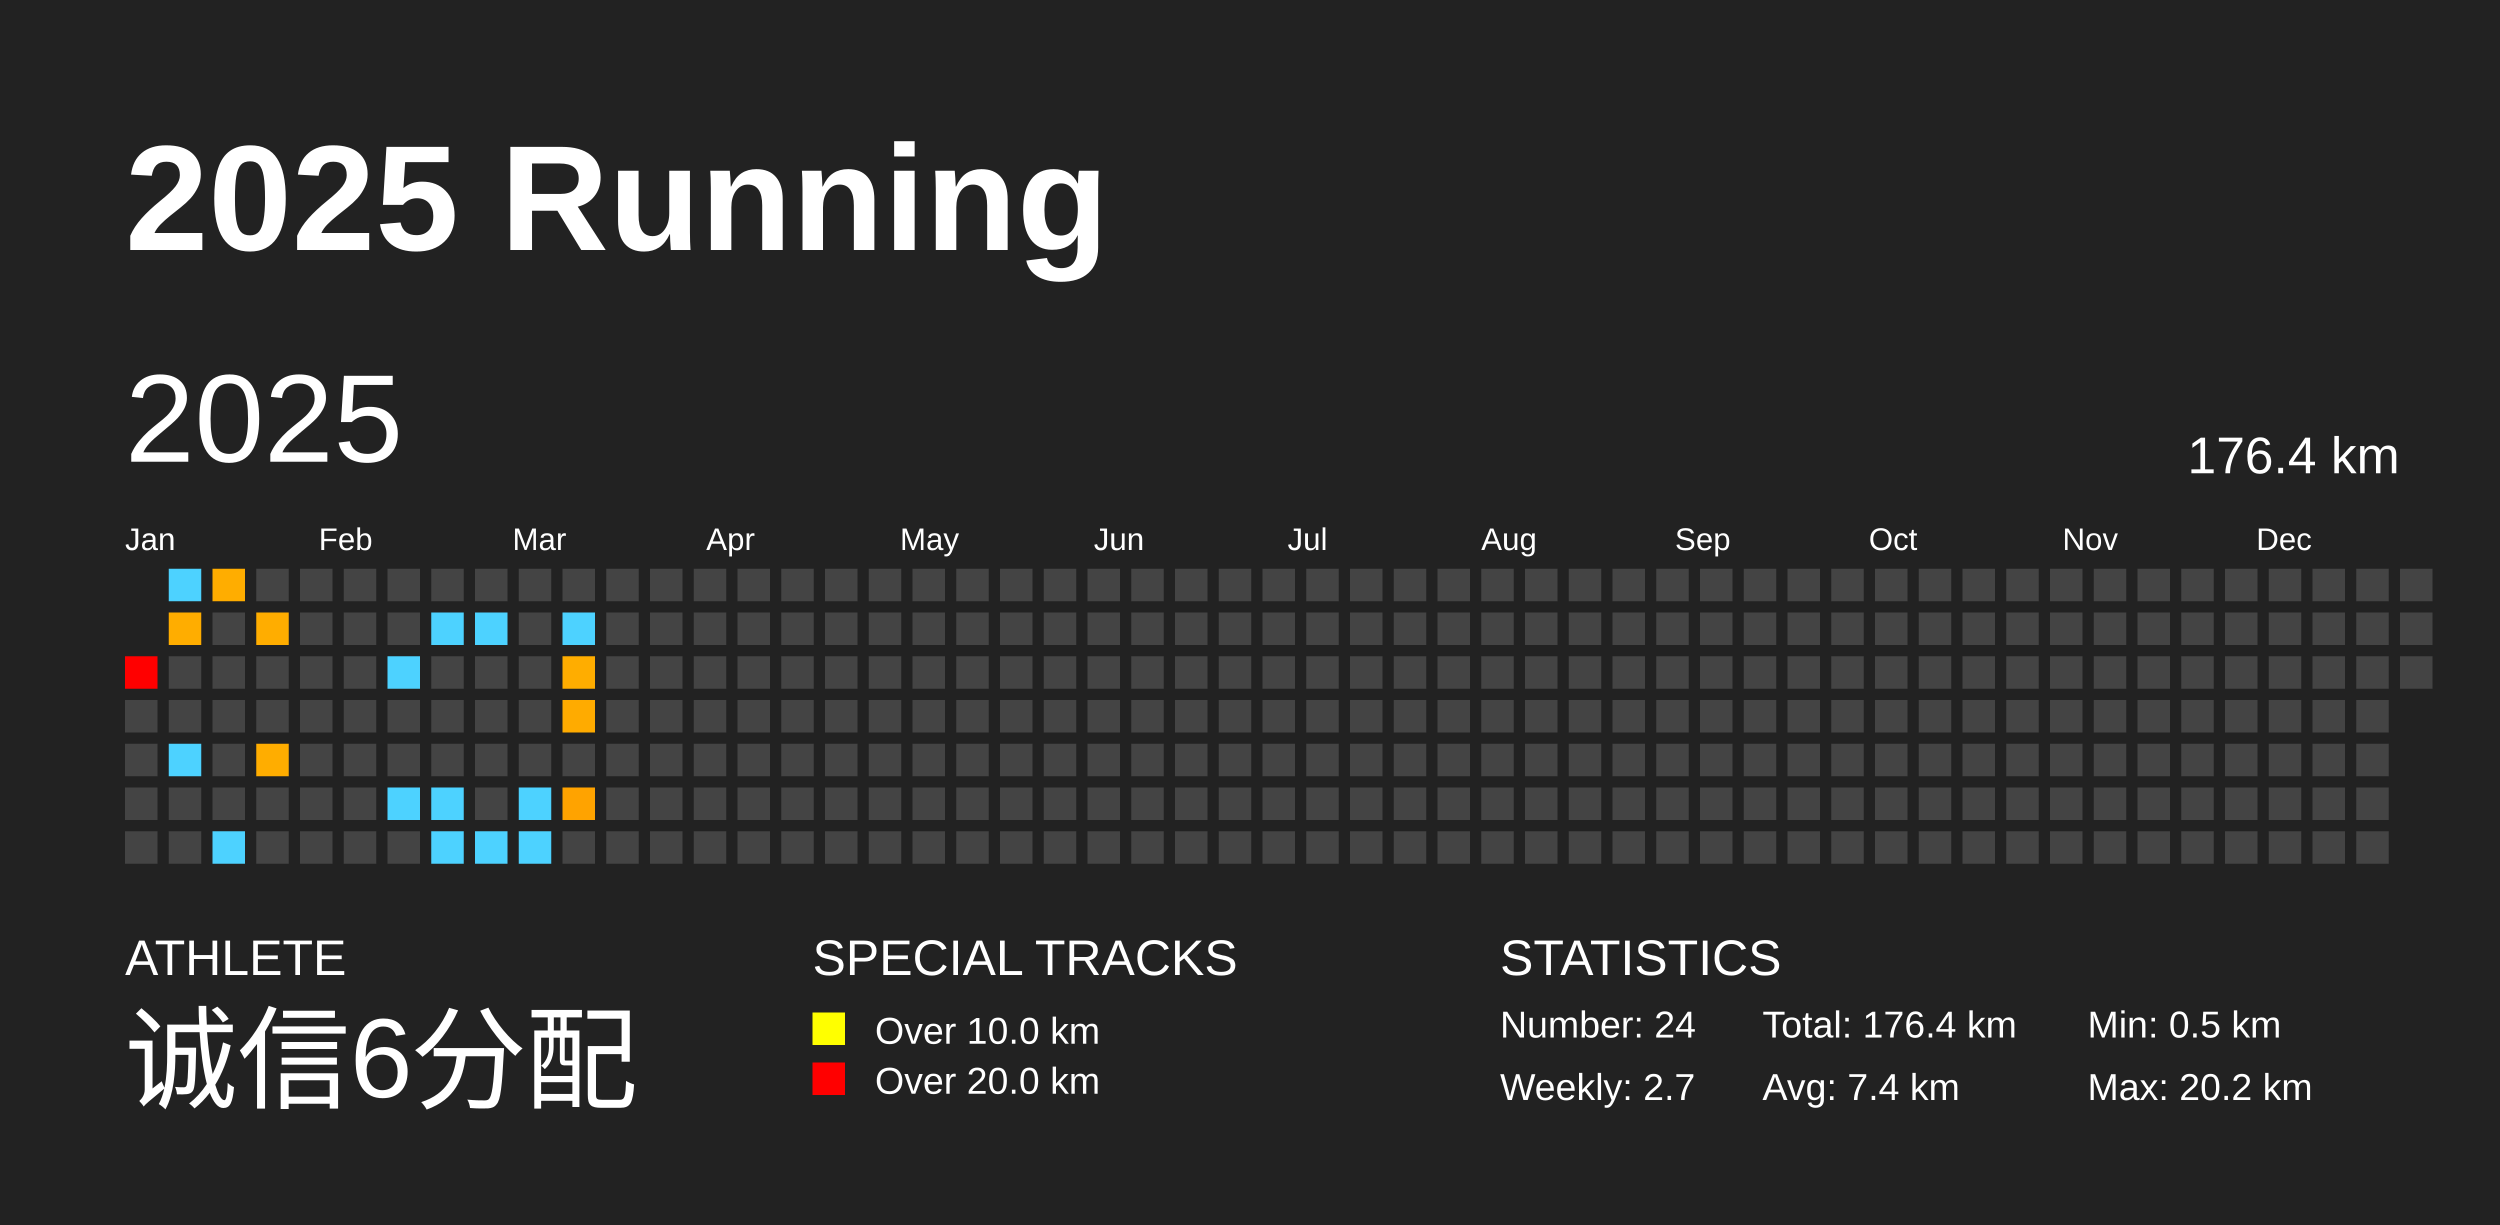
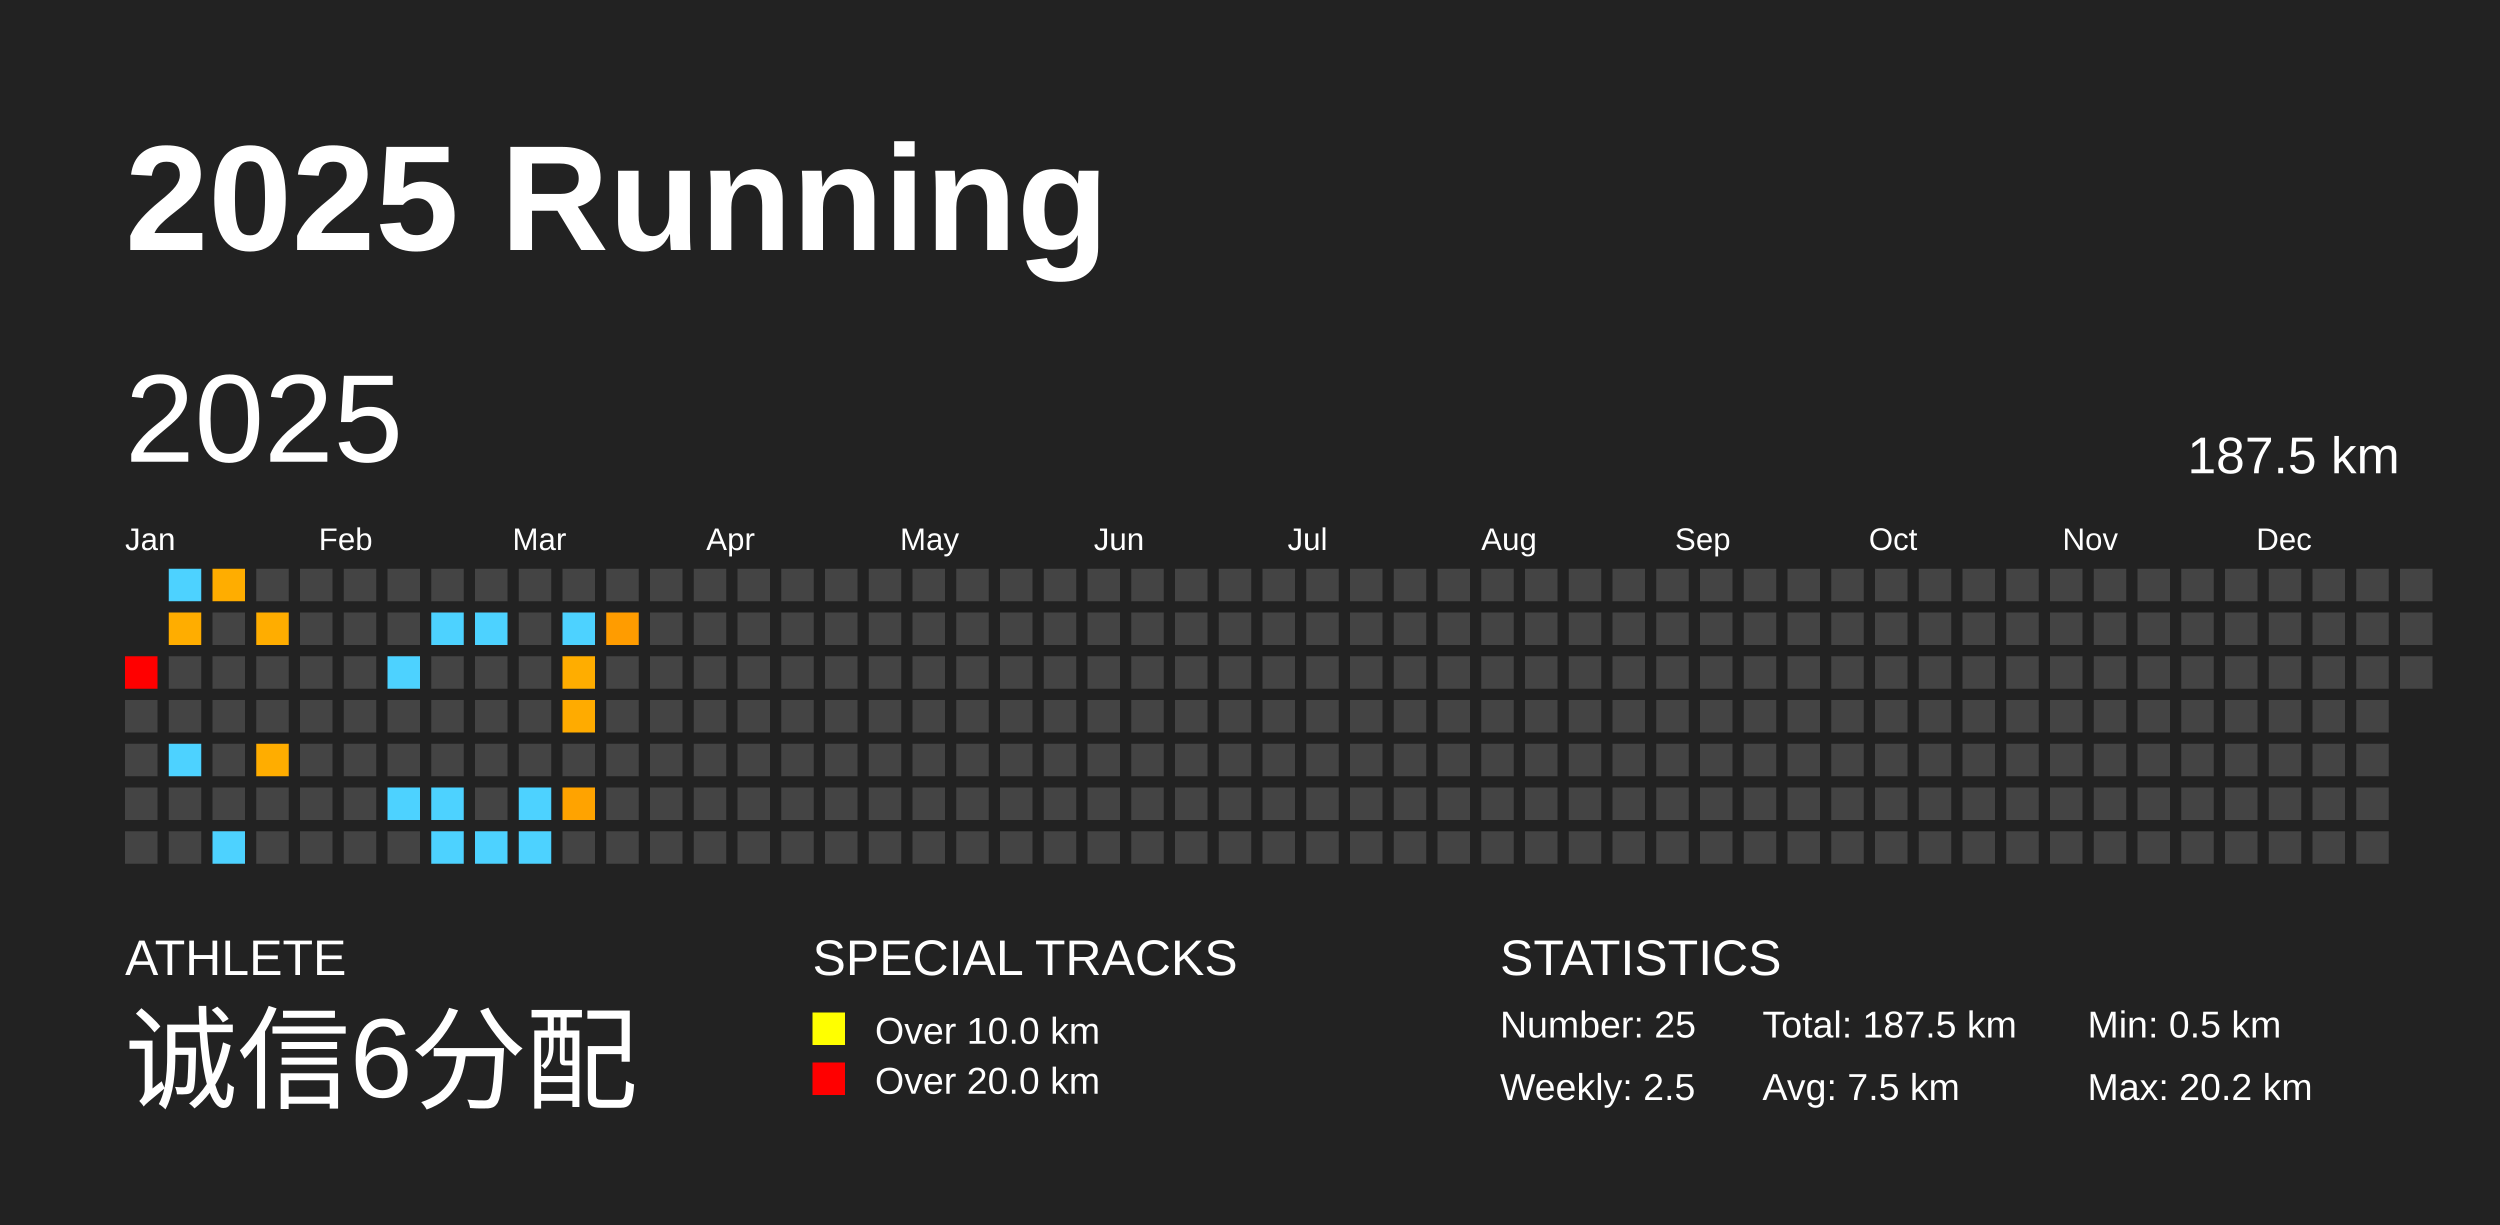
<svg xmlns="http://www.w3.org/2000/svg" baseProfile="full" height="98mm" version="1.1" viewBox="0,0,200,98" width="200mm">
  <defs />
  <rect fill="#222222" height="98" width="200" x="0" y="0" />
  <text fill="#FFFFFF" style="font-size:12px; font-family:Arial; font-weight:bold;" x="10" y="20">2025 Running</text>
  <text fill="#FFFFFF" style="font-size:4px; font-family:Arial" x="10" y="78">ATHLETE</text>
  <text fill="#FFFFFF" style="font-size:9px; font-family:Arial" x="10" y="88">诚信6分配</text>
  <text fill="#FFFFFF" style="font-size:4px; font-family:Arial" x="65" y="78">SPECIAL TRACKS</text>
  <rect fill="yellow" height="2.6" width="2.6" x="65" y="81" />
  <text fill="#FFFFFF" style="font-size:3px; font-family:Arial" x="70" y="83.5">Over 10.0 km</text>
  <rect fill="red" height="2.6" width="2.6" x="65" y="85" />
  <text fill="#FFFFFF" style="font-size:3px; font-family:Arial" x="70" y="87.5">Over 20.0 km</text>
  <text fill="#FFFFFF" style="font-size:4px; font-family:Arial" x="120" y="78">STATISTICS</text>
-   <text fill="#FFFFFF" style="font-size:3px; font-family:Arial" x="120" y="83">Number: 24</text>
-   <text fill="#FFFFFF" style="font-size:3px; font-family:Arial" x="120" y="88">Weekly: 2.7</text>
-   <text fill="#FFFFFF" style="font-size:3px; font-family:Arial" x="141" y="83">Total: 176.4 km</text>
-   <text fill="#FFFFFF" style="font-size:3px; font-family:Arial" x="141" y="88">Avg: 7.4 km</text>
+   <text fill="#FFFFFF" style="font-size:3px; font-family:Arial" x="120" y="83">Number: 25</text>
+   <text fill="#FFFFFF" style="font-size:3px; font-family:Arial" x="120" y="88">Weekly: 2.5</text>
+   <text fill="#FFFFFF" style="font-size:3px; font-family:Arial" x="141" y="83">Total: 187.5 km</text>
+   <text fill="#FFFFFF" style="font-size:3px; font-family:Arial" x="141" y="88">Avg: 7.5 km</text>
  <text fill="#FFFFFF" style="font-size:3px; font-family:Arial" x="167" y="83">Min: 0.5 km</text>
  <text fill="#FFFFFF" style="font-size:3px; font-family:Arial" x="167" y="88">Max: 20.2 km</text>
  <text dominant-baseline="hanging" fill="#FFFFFF" style="font-size:10.0px; font-family:Arial;" x="10" y="30">2025</text>
-   <text dominant-baseline="hanging" fill="#FFFFFF" style="font-size:4.125px; font-family:Arial;" x="175" y="35">176.4 km</text>
+   <text dominant-baseline="hanging" fill="#FFFFFF" style="font-size:4.125px; font-family:Arial;" x="175" y="35">187.5 km</text>
  <text fill="#FFFFFF" style="font-size:2.5px; font-family:Arial" x="10.0" y="44">Jan</text>
  <text fill="#FFFFFF" style="font-size:2.5px; font-family:Arial" x="25.5" y="44">Feb</text>
  <text fill="#FFFFFF" style="font-size:2.5px; font-family:Arial" x="41.0" y="44">Mar</text>
  <text fill="#FFFFFF" style="font-size:2.5px; font-family:Arial" x="56.5" y="44">Apr</text>
  <text fill="#FFFFFF" style="font-size:2.5px; font-family:Arial" x="72.0" y="44">May</text>
  <text fill="#FFFFFF" style="font-size:2.5px; font-family:Arial" x="87.5" y="44">Jun</text>
  <text fill="#FFFFFF" style="font-size:2.5px; font-family:Arial" x="103.0" y="44">Jul</text>
  <text fill="#FFFFFF" style="font-size:2.5px; font-family:Arial" x="118.5" y="44">Aug</text>
  <text fill="#FFFFFF" style="font-size:2.5px; font-family:Arial" x="134.0" y="44">Sep</text>
  <text fill="#FFFFFF" style="font-size:2.5px; font-family:Arial" x="149.5" y="44">Oct</text>
  <text fill="#FFFFFF" style="font-size:2.5px; font-family:Arial" x="165.0" y="44">Nov</text>
  <text fill="#FFFFFF" style="font-size:2.5px; font-family:Arial" x="180.5" y="44">Dec</text>
  <rect fill="red" height="2.6" width="2.6" x="10.0" y="52.5" />
  <rect fill="#444444" height="2.6" width="2.6" x="10.0" y="56.0" />
  <rect fill="#444444" height="2.6" width="2.6" x="10.0" y="59.5" />
  <rect fill="#444444" height="2.6" width="2.6" x="10.0" y="63.0" />
  <rect fill="#444444" height="2.6" width="2.6" x="10.0" y="66.5" />
  <rect fill="#4dd2ff" height="2.6" width="2.6" x="13.5" y="45.5" />
  <rect fill="#ffad00" height="2.6" width="2.6" x="13.5" y="49.0" />
  <rect fill="#444444" height="2.6" width="2.6" x="13.5" y="52.5" />
  <rect fill="#444444" height="2.6" width="2.6" x="13.5" y="56.0" />
  <rect fill="#4dd2ff" height="2.6" width="2.6" x="13.5" y="59.5" />
  <rect fill="#444444" height="2.6" width="2.6" x="13.5" y="63.0" />
  <rect fill="#444444" height="2.6" width="2.6" x="13.5" y="66.5" />
  <rect fill="#ffad00" height="2.6" width="2.6" x="17.0" y="45.5" />
  <rect fill="#444444" height="2.6" width="2.6" x="17.0" y="49.0" />
  <rect fill="#444444" height="2.6" width="2.6" x="17.0" y="52.5" />
  <rect fill="#444444" height="2.6" width="2.6" x="17.0" y="56.0" />
  <rect fill="#444444" height="2.6" width="2.6" x="17.0" y="59.5" />
  <rect fill="#444444" height="2.6" width="2.6" x="17.0" y="63.0" />
  <rect fill="#4dd2ff" height="2.6" width="2.6" x="17.0" y="66.5" />
  <rect fill="#444444" height="2.6" width="2.6" x="20.5" y="45.5" />
  <rect fill="#ffad00" height="2.6" width="2.6" x="20.5" y="49.0" />
  <rect fill="#444444" height="2.6" width="2.6" x="20.5" y="52.5" />
  <rect fill="#444444" height="2.6" width="2.6" x="20.5" y="56.0" />
  <rect fill="#ffad00" height="2.6" width="2.6" x="20.5" y="59.5" />
  <rect fill="#444444" height="2.6" width="2.6" x="20.5" y="63.0" />
  <rect fill="#444444" height="2.6" width="2.6" x="20.5" y="66.5" />
  <rect fill="#444444" height="2.6" width="2.6" x="24.0" y="45.5" />
  <rect fill="#444444" height="2.6" width="2.6" x="24.0" y="49.0" />
  <rect fill="#444444" height="2.6" width="2.6" x="24.0" y="52.5" />
  <rect fill="#444444" height="2.6" width="2.6" x="24.0" y="56.0" />
  <rect fill="#444444" height="2.6" width="2.6" x="24.0" y="59.5" />
  <rect fill="#444444" height="2.6" width="2.6" x="24.0" y="63.0" />
  <rect fill="#444444" height="2.6" width="2.6" x="24.0" y="66.5" />
  <rect fill="#444444" height="2.6" width="2.6" x="27.5" y="45.5" />
  <rect fill="#444444" height="2.6" width="2.6" x="27.5" y="49.0" />
  <rect fill="#444444" height="2.6" width="2.6" x="27.5" y="52.5" />
  <rect fill="#444444" height="2.6" width="2.6" x="27.5" y="56.0" />
  <rect fill="#444444" height="2.6" width="2.6" x="27.5" y="59.5" />
  <rect fill="#444444" height="2.6" width="2.6" x="27.5" y="63.0" />
  <rect fill="#444444" height="2.6" width="2.6" x="27.5" y="66.5" />
  <rect fill="#444444" height="2.6" width="2.6" x="31.0" y="45.5" />
  <rect fill="#444444" height="2.6" width="2.6" x="31.0" y="49.0" />
  <rect fill="#4dd2ff" height="2.6" width="2.6" x="31.0" y="52.5" />
  <rect fill="#444444" height="2.6" width="2.6" x="31.0" y="56.0" />
  <rect fill="#444444" height="2.6" width="2.6" x="31.0" y="59.5" />
  <rect fill="#4dd2ff" height="2.6" width="2.6" x="31.0" y="63.0" />
  <rect fill="#444444" height="2.6" width="2.6" x="31.0" y="66.5" />
  <rect fill="#444444" height="2.6" width="2.6" x="34.5" y="45.5" />
  <rect fill="#4dd2ff" height="2.6" width="2.6" x="34.5" y="49.0" />
  <rect fill="#444444" height="2.6" width="2.6" x="34.5" y="52.5" />
  <rect fill="#444444" height="2.6" width="2.6" x="34.5" y="56.0" />
  <rect fill="#444444" height="2.6" width="2.6" x="34.5" y="59.5" />
  <rect fill="#4dd2ff" height="2.6" width="2.6" x="34.5" y="63.0" />
  <rect fill="#4dd2ff" height="2.6" width="2.6" x="34.5" y="66.5" />
  <rect fill="#444444" height="2.6" width="2.6" x="38.0" y="45.5" />
  <rect fill="#4dd2ff" height="2.6" width="2.6" x="38.0" y="49.0" />
  <rect fill="#444444" height="2.6" width="2.6" x="38.0" y="52.5" />
  <rect fill="#444444" height="2.6" width="2.6" x="38.0" y="56.0" />
  <rect fill="#444444" height="2.6" width="2.6" x="38.0" y="59.5" />
  <rect fill="#444444" height="2.6" width="2.6" x="38.0" y="63.0" />
  <rect fill="#4dd2ff" height="2.6" width="2.6" x="38.0" y="66.5" />
  <rect fill="#444444" height="2.6" width="2.6" x="41.5" y="45.5" />
  <rect fill="#444444" height="2.6" width="2.6" x="41.5" y="49.0" />
  <rect fill="#444444" height="2.6" width="2.6" x="41.5" y="52.5" />
  <rect fill="#444444" height="2.6" width="2.6" x="41.5" y="56.0" />
  <rect fill="#444444" height="2.6" width="2.6" x="41.5" y="59.5" />
  <rect fill="#4dd2ff" height="2.6" width="2.6" x="41.5" y="63.0" />
  <rect fill="#4dd2ff" height="2.6" width="2.6" x="41.5" y="66.5" />
  <rect fill="#444444" height="2.6" width="2.6" x="45.0" y="45.5" />
  <rect fill="#4dd2ff" height="2.6" width="2.6" x="45.0" y="49.0" />
  <rect fill="#ffad00" height="2.6" width="2.6" x="45.0" y="52.5" />
  <rect fill="#ffab00" height="2.6" width="2.6" x="45.0" y="56.0" />
  <rect fill="#444444" height="2.6" width="2.6" x="45.0" y="59.5" />
  <rect fill="#ffa300" height="2.6" width="2.6" x="45.0" y="63.0" />
  <rect fill="#444444" height="2.6" width="2.6" x="45.0" y="66.5" />
  <rect fill="#444444" height="2.6" width="2.6" x="48.5" y="45.5" />
-   <rect fill="#444444" height="2.6" width="2.6" x="48.5" y="49.0" />
+   <rect fill="#ff9c00" height="2.6" width="2.6" x="48.5" y="49.0" />
  <rect fill="#444444" height="2.6" width="2.6" x="48.5" y="52.5" />
  <rect fill="#444444" height="2.6" width="2.6" x="48.5" y="56.0" />
  <rect fill="#444444" height="2.6" width="2.6" x="48.5" y="59.5" />
  <rect fill="#444444" height="2.6" width="2.6" x="48.5" y="63.0" />
  <rect fill="#444444" height="2.6" width="2.6" x="48.5" y="66.5" />
  <rect fill="#444444" height="2.6" width="2.6" x="52.0" y="45.5" />
  <rect fill="#444444" height="2.6" width="2.6" x="52.0" y="49.0" />
  <rect fill="#444444" height="2.6" width="2.6" x="52.0" y="52.5" />
  <rect fill="#444444" height="2.6" width="2.6" x="52.0" y="56.0" />
  <rect fill="#444444" height="2.6" width="2.6" x="52.0" y="59.5" />
  <rect fill="#444444" height="2.6" width="2.6" x="52.0" y="63.0" />
  <rect fill="#444444" height="2.6" width="2.6" x="52.0" y="66.5" />
  <rect fill="#444444" height="2.6" width="2.6" x="55.5" y="45.5" />
  <rect fill="#444444" height="2.6" width="2.6" x="55.5" y="49.0" />
  <rect fill="#444444" height="2.6" width="2.6" x="55.5" y="52.5" />
  <rect fill="#444444" height="2.6" width="2.6" x="55.5" y="56.0" />
  <rect fill="#444444" height="2.6" width="2.6" x="55.5" y="59.5" />
  <rect fill="#444444" height="2.6" width="2.6" x="55.5" y="63.0" />
  <rect fill="#444444" height="2.6" width="2.6" x="55.5" y="66.5" />
  <rect fill="#444444" height="2.6" width="2.6" x="59.0" y="45.5" />
  <rect fill="#444444" height="2.6" width="2.6" x="59.0" y="49.0" />
  <rect fill="#444444" height="2.6" width="2.6" x="59.0" y="52.5" />
  <rect fill="#444444" height="2.6" width="2.6" x="59.0" y="56.0" />
  <rect fill="#444444" height="2.6" width="2.6" x="59.0" y="59.5" />
  <rect fill="#444444" height="2.6" width="2.6" x="59.0" y="63.0" />
  <rect fill="#444444" height="2.6" width="2.6" x="59.0" y="66.5" />
  <rect fill="#444444" height="2.6" width="2.6" x="62.5" y="45.5" />
  <rect fill="#444444" height="2.6" width="2.6" x="62.5" y="49.0" />
  <rect fill="#444444" height="2.6" width="2.6" x="62.5" y="52.5" />
  <rect fill="#444444" height="2.6" width="2.6" x="62.5" y="56.0" />
  <rect fill="#444444" height="2.6" width="2.6" x="62.5" y="59.5" />
  <rect fill="#444444" height="2.6" width="2.6" x="62.5" y="63.0" />
  <rect fill="#444444" height="2.6" width="2.6" x="62.5" y="66.5" />
  <rect fill="#444444" height="2.6" width="2.6" x="66.0" y="45.5" />
  <rect fill="#444444" height="2.6" width="2.6" x="66.0" y="49.0" />
  <rect fill="#444444" height="2.6" width="2.6" x="66.0" y="52.5" />
  <rect fill="#444444" height="2.6" width="2.6" x="66.0" y="56.0" />
  <rect fill="#444444" height="2.6" width="2.6" x="66.0" y="59.5" />
  <rect fill="#444444" height="2.6" width="2.6" x="66.0" y="63.0" />
  <rect fill="#444444" height="2.6" width="2.6" x="66.0" y="66.5" />
  <rect fill="#444444" height="2.6" width="2.6" x="69.5" y="45.5" />
  <rect fill="#444444" height="2.6" width="2.6" x="69.5" y="49.0" />
  <rect fill="#444444" height="2.6" width="2.6" x="69.5" y="52.5" />
  <rect fill="#444444" height="2.6" width="2.6" x="69.5" y="56.0" />
  <rect fill="#444444" height="2.6" width="2.6" x="69.5" y="59.5" />
  <rect fill="#444444" height="2.6" width="2.6" x="69.5" y="63.0" />
  <rect fill="#444444" height="2.6" width="2.6" x="69.5" y="66.5" />
  <rect fill="#444444" height="2.6" width="2.6" x="73.0" y="45.5" />
  <rect fill="#444444" height="2.6" width="2.6" x="73.0" y="49.0" />
  <rect fill="#444444" height="2.6" width="2.6" x="73.0" y="52.5" />
  <rect fill="#444444" height="2.6" width="2.6" x="73.0" y="56.0" />
  <rect fill="#444444" height="2.6" width="2.6" x="73.0" y="59.5" />
  <rect fill="#444444" height="2.6" width="2.6" x="73.0" y="63.0" />
  <rect fill="#444444" height="2.6" width="2.6" x="73.0" y="66.5" />
  <rect fill="#444444" height="2.6" width="2.6" x="76.5" y="45.5" />
  <rect fill="#444444" height="2.6" width="2.6" x="76.5" y="49.0" />
  <rect fill="#444444" height="2.6" width="2.6" x="76.5" y="52.5" />
  <rect fill="#444444" height="2.6" width="2.6" x="76.5" y="56.0" />
  <rect fill="#444444" height="2.6" width="2.6" x="76.5" y="59.5" />
  <rect fill="#444444" height="2.6" width="2.6" x="76.5" y="63.0" />
  <rect fill="#444444" height="2.6" width="2.6" x="76.5" y="66.5" />
  <rect fill="#444444" height="2.6" width="2.6" x="80.0" y="45.5" />
  <rect fill="#444444" height="2.6" width="2.6" x="80.0" y="49.0" />
  <rect fill="#444444" height="2.6" width="2.6" x="80.0" y="52.5" />
  <rect fill="#444444" height="2.6" width="2.6" x="80.0" y="56.0" />
  <rect fill="#444444" height="2.6" width="2.6" x="80.0" y="59.5" />
  <rect fill="#444444" height="2.6" width="2.6" x="80.0" y="63.0" />
  <rect fill="#444444" height="2.6" width="2.6" x="80.0" y="66.5" />
  <rect fill="#444444" height="2.6" width="2.6" x="83.5" y="45.5" />
  <rect fill="#444444" height="2.6" width="2.6" x="83.5" y="49.0" />
  <rect fill="#444444" height="2.6" width="2.6" x="83.5" y="52.5" />
  <rect fill="#444444" height="2.6" width="2.6" x="83.5" y="56.0" />
  <rect fill="#444444" height="2.6" width="2.6" x="83.5" y="59.5" />
  <rect fill="#444444" height="2.6" width="2.6" x="83.5" y="63.0" />
  <rect fill="#444444" height="2.6" width="2.6" x="83.5" y="66.5" />
  <rect fill="#444444" height="2.6" width="2.6" x="87.0" y="45.5" />
  <rect fill="#444444" height="2.6" width="2.6" x="87.0" y="49.0" />
  <rect fill="#444444" height="2.6" width="2.6" x="87.0" y="52.5" />
  <rect fill="#444444" height="2.6" width="2.6" x="87.0" y="56.0" />
  <rect fill="#444444" height="2.6" width="2.6" x="87.0" y="59.5" />
  <rect fill="#444444" height="2.6" width="2.6" x="87.0" y="63.0" />
  <rect fill="#444444" height="2.6" width="2.6" x="87.0" y="66.5" />
  <rect fill="#444444" height="2.6" width="2.6" x="90.5" y="45.5" />
  <rect fill="#444444" height="2.6" width="2.6" x="90.5" y="49.0" />
  <rect fill="#444444" height="2.6" width="2.6" x="90.5" y="52.5" />
  <rect fill="#444444" height="2.6" width="2.6" x="90.5" y="56.0" />
  <rect fill="#444444" height="2.6" width="2.6" x="90.5" y="59.5" />
  <rect fill="#444444" height="2.6" width="2.6" x="90.5" y="63.0" />
  <rect fill="#444444" height="2.6" width="2.6" x="90.5" y="66.5" />
  <rect fill="#444444" height="2.6" width="2.6" x="94.0" y="45.5" />
  <rect fill="#444444" height="2.6" width="2.6" x="94.0" y="49.0" />
  <rect fill="#444444" height="2.6" width="2.6" x="94.0" y="52.5" />
  <rect fill="#444444" height="2.6" width="2.6" x="94.0" y="56.0" />
  <rect fill="#444444" height="2.6" width="2.6" x="94.0" y="59.5" />
  <rect fill="#444444" height="2.6" width="2.6" x="94.0" y="63.0" />
  <rect fill="#444444" height="2.6" width="2.6" x="94.0" y="66.5" />
  <rect fill="#444444" height="2.6" width="2.6" x="97.5" y="45.5" />
  <rect fill="#444444" height="2.6" width="2.6" x="97.5" y="49.0" />
  <rect fill="#444444" height="2.6" width="2.6" x="97.5" y="52.5" />
  <rect fill="#444444" height="2.6" width="2.6" x="97.5" y="56.0" />
  <rect fill="#444444" height="2.6" width="2.6" x="97.5" y="59.5" />
  <rect fill="#444444" height="2.6" width="2.6" x="97.5" y="63.0" />
  <rect fill="#444444" height="2.6" width="2.6" x="97.5" y="66.5" />
  <rect fill="#444444" height="2.6" width="2.6" x="101.0" y="45.5" />
  <rect fill="#444444" height="2.6" width="2.6" x="101.0" y="49.0" />
  <rect fill="#444444" height="2.6" width="2.6" x="101.0" y="52.5" />
  <rect fill="#444444" height="2.6" width="2.6" x="101.0" y="56.0" />
  <rect fill="#444444" height="2.6" width="2.6" x="101.0" y="59.5" />
  <rect fill="#444444" height="2.6" width="2.6" x="101.0" y="63.0" />
  <rect fill="#444444" height="2.6" width="2.6" x="101.0" y="66.5" />
  <rect fill="#444444" height="2.6" width="2.6" x="104.5" y="45.5" />
  <rect fill="#444444" height="2.6" width="2.6" x="104.5" y="49.0" />
  <rect fill="#444444" height="2.6" width="2.6" x="104.5" y="52.5" />
  <rect fill="#444444" height="2.6" width="2.6" x="104.5" y="56.0" />
  <rect fill="#444444" height="2.6" width="2.6" x="104.5" y="59.5" />
  <rect fill="#444444" height="2.6" width="2.6" x="104.5" y="63.0" />
  <rect fill="#444444" height="2.6" width="2.6" x="104.5" y="66.5" />
  <rect fill="#444444" height="2.6" width="2.6" x="108.0" y="45.5" />
  <rect fill="#444444" height="2.6" width="2.6" x="108.0" y="49.0" />
  <rect fill="#444444" height="2.6" width="2.6" x="108.0" y="52.5" />
  <rect fill="#444444" height="2.6" width="2.6" x="108.0" y="56.0" />
  <rect fill="#444444" height="2.6" width="2.6" x="108.0" y="59.5" />
  <rect fill="#444444" height="2.6" width="2.6" x="108.0" y="63.0" />
  <rect fill="#444444" height="2.6" width="2.6" x="108.0" y="66.5" />
  <rect fill="#444444" height="2.6" width="2.6" x="111.5" y="45.5" />
  <rect fill="#444444" height="2.6" width="2.6" x="111.5" y="49.0" />
  <rect fill="#444444" height="2.6" width="2.6" x="111.5" y="52.5" />
  <rect fill="#444444" height="2.6" width="2.6" x="111.5" y="56.0" />
  <rect fill="#444444" height="2.6" width="2.6" x="111.5" y="59.5" />
  <rect fill="#444444" height="2.6" width="2.6" x="111.5" y="63.0" />
  <rect fill="#444444" height="2.6" width="2.6" x="111.5" y="66.5" />
  <rect fill="#444444" height="2.6" width="2.6" x="115.0" y="45.5" />
  <rect fill="#444444" height="2.6" width="2.6" x="115.0" y="49.0" />
  <rect fill="#444444" height="2.6" width="2.6" x="115.0" y="52.5" />
  <rect fill="#444444" height="2.6" width="2.6" x="115.0" y="56.0" />
  <rect fill="#444444" height="2.6" width="2.6" x="115.0" y="59.5" />
  <rect fill="#444444" height="2.6" width="2.6" x="115.0" y="63.0" />
  <rect fill="#444444" height="2.6" width="2.6" x="115.0" y="66.5" />
  <rect fill="#444444" height="2.6" width="2.6" x="118.5" y="45.5" />
  <rect fill="#444444" height="2.6" width="2.6" x="118.5" y="49.0" />
  <rect fill="#444444" height="2.6" width="2.6" x="118.5" y="52.5" />
  <rect fill="#444444" height="2.6" width="2.6" x="118.5" y="56.0" />
  <rect fill="#444444" height="2.6" width="2.6" x="118.5" y="59.5" />
  <rect fill="#444444" height="2.6" width="2.6" x="118.5" y="63.0" />
  <rect fill="#444444" height="2.6" width="2.6" x="118.5" y="66.5" />
  <rect fill="#444444" height="2.6" width="2.6" x="122.0" y="45.5" />
  <rect fill="#444444" height="2.6" width="2.6" x="122.0" y="49.0" />
  <rect fill="#444444" height="2.6" width="2.6" x="122.0" y="52.5" />
  <rect fill="#444444" height="2.6" width="2.6" x="122.0" y="56.0" />
  <rect fill="#444444" height="2.6" width="2.6" x="122.0" y="59.5" />
  <rect fill="#444444" height="2.6" width="2.6" x="122.0" y="63.0" />
  <rect fill="#444444" height="2.6" width="2.6" x="122.0" y="66.5" />
  <rect fill="#444444" height="2.6" width="2.6" x="125.5" y="45.5" />
  <rect fill="#444444" height="2.6" width="2.6" x="125.5" y="49.0" />
  <rect fill="#444444" height="2.6" width="2.6" x="125.5" y="52.5" />
  <rect fill="#444444" height="2.6" width="2.6" x="125.5" y="56.0" />
  <rect fill="#444444" height="2.6" width="2.6" x="125.5" y="59.5" />
  <rect fill="#444444" height="2.6" width="2.6" x="125.5" y="63.0" />
  <rect fill="#444444" height="2.6" width="2.6" x="125.5" y="66.5" />
  <rect fill="#444444" height="2.6" width="2.6" x="129.0" y="45.5" />
  <rect fill="#444444" height="2.6" width="2.6" x="129.0" y="49.0" />
  <rect fill="#444444" height="2.6" width="2.6" x="129.0" y="52.5" />
  <rect fill="#444444" height="2.6" width="2.6" x="129.0" y="56.0" />
  <rect fill="#444444" height="2.6" width="2.6" x="129.0" y="59.5" />
  <rect fill="#444444" height="2.6" width="2.6" x="129.0" y="63.0" />
  <rect fill="#444444" height="2.6" width="2.6" x="129.0" y="66.5" />
  <rect fill="#444444" height="2.6" width="2.6" x="132.5" y="45.5" />
  <rect fill="#444444" height="2.6" width="2.6" x="132.5" y="49.0" />
  <rect fill="#444444" height="2.6" width="2.6" x="132.5" y="52.5" />
  <rect fill="#444444" height="2.6" width="2.6" x="132.5" y="56.0" />
  <rect fill="#444444" height="2.6" width="2.6" x="132.5" y="59.5" />
  <rect fill="#444444" height="2.6" width="2.6" x="132.5" y="63.0" />
  <rect fill="#444444" height="2.6" width="2.6" x="132.5" y="66.5" />
  <rect fill="#444444" height="2.6" width="2.6" x="136.0" y="45.5" />
  <rect fill="#444444" height="2.6" width="2.6" x="136.0" y="49.0" />
  <rect fill="#444444" height="2.6" width="2.6" x="136.0" y="52.5" />
  <rect fill="#444444" height="2.6" width="2.6" x="136.0" y="56.0" />
  <rect fill="#444444" height="2.6" width="2.6" x="136.0" y="59.5" />
  <rect fill="#444444" height="2.6" width="2.6" x="136.0" y="63.0" />
  <rect fill="#444444" height="2.6" width="2.6" x="136.0" y="66.5" />
  <rect fill="#444444" height="2.6" width="2.6" x="139.5" y="45.5" />
  <rect fill="#444444" height="2.6" width="2.6" x="139.5" y="49.0" />
  <rect fill="#444444" height="2.6" width="2.6" x="139.5" y="52.5" />
  <rect fill="#444444" height="2.6" width="2.6" x="139.5" y="56.0" />
  <rect fill="#444444" height="2.6" width="2.6" x="139.5" y="59.5" />
  <rect fill="#444444" height="2.6" width="2.6" x="139.5" y="63.0" />
  <rect fill="#444444" height="2.6" width="2.6" x="139.5" y="66.5" />
  <rect fill="#444444" height="2.6" width="2.6" x="143.0" y="45.5" />
  <rect fill="#444444" height="2.6" width="2.6" x="143.0" y="49.0" />
  <rect fill="#444444" height="2.6" width="2.6" x="143.0" y="52.5" />
  <rect fill="#444444" height="2.6" width="2.6" x="143.0" y="56.0" />
  <rect fill="#444444" height="2.6" width="2.6" x="143.0" y="59.5" />
  <rect fill="#444444" height="2.6" width="2.6" x="143.0" y="63.0" />
  <rect fill="#444444" height="2.6" width="2.6" x="143.0" y="66.5" />
  <rect fill="#444444" height="2.6" width="2.6" x="146.5" y="45.5" />
  <rect fill="#444444" height="2.6" width="2.6" x="146.5" y="49.0" />
  <rect fill="#444444" height="2.6" width="2.6" x="146.5" y="52.5" />
  <rect fill="#444444" height="2.6" width="2.6" x="146.5" y="56.0" />
  <rect fill="#444444" height="2.6" width="2.6" x="146.5" y="59.5" />
  <rect fill="#444444" height="2.6" width="2.6" x="146.5" y="63.0" />
  <rect fill="#444444" height="2.6" width="2.6" x="146.5" y="66.5" />
  <rect fill="#444444" height="2.6" width="2.6" x="150.0" y="45.5" />
  <rect fill="#444444" height="2.6" width="2.6" x="150.0" y="49.0" />
  <rect fill="#444444" height="2.6" width="2.6" x="150.0" y="52.5" />
  <rect fill="#444444" height="2.6" width="2.6" x="150.0" y="56.0" />
  <rect fill="#444444" height="2.6" width="2.6" x="150.0" y="59.5" />
  <rect fill="#444444" height="2.6" width="2.6" x="150.0" y="63.0" />
  <rect fill="#444444" height="2.6" width="2.6" x="150.0" y="66.5" />
  <rect fill="#444444" height="2.6" width="2.6" x="153.5" y="45.5" />
  <rect fill="#444444" height="2.6" width="2.6" x="153.5" y="49.0" />
  <rect fill="#444444" height="2.6" width="2.6" x="153.5" y="52.5" />
  <rect fill="#444444" height="2.6" width="2.6" x="153.5" y="56.0" />
  <rect fill="#444444" height="2.6" width="2.6" x="153.5" y="59.5" />
  <rect fill="#444444" height="2.6" width="2.6" x="153.5" y="63.0" />
  <rect fill="#444444" height="2.6" width="2.6" x="153.5" y="66.5" />
  <rect fill="#444444" height="2.6" width="2.6" x="157.0" y="45.5" />
  <rect fill="#444444" height="2.6" width="2.6" x="157.0" y="49.0" />
  <rect fill="#444444" height="2.6" width="2.6" x="157.0" y="52.5" />
  <rect fill="#444444" height="2.6" width="2.6" x="157.0" y="56.0" />
  <rect fill="#444444" height="2.6" width="2.6" x="157.0" y="59.5" />
  <rect fill="#444444" height="2.6" width="2.6" x="157.0" y="63.0" />
  <rect fill="#444444" height="2.6" width="2.6" x="157.0" y="66.5" />
  <rect fill="#444444" height="2.6" width="2.6" x="160.5" y="45.5" />
  <rect fill="#444444" height="2.6" width="2.6" x="160.5" y="49.0" />
  <rect fill="#444444" height="2.6" width="2.6" x="160.5" y="52.5" />
  <rect fill="#444444" height="2.6" width="2.6" x="160.5" y="56.0" />
  <rect fill="#444444" height="2.6" width="2.6" x="160.5" y="59.5" />
  <rect fill="#444444" height="2.6" width="2.6" x="160.5" y="63.0" />
  <rect fill="#444444" height="2.6" width="2.6" x="160.5" y="66.5" />
  <rect fill="#444444" height="2.6" width="2.6" x="164.0" y="45.5" />
  <rect fill="#444444" height="2.6" width="2.6" x="164.0" y="49.0" />
  <rect fill="#444444" height="2.6" width="2.6" x="164.0" y="52.5" />
  <rect fill="#444444" height="2.6" width="2.6" x="164.0" y="56.0" />
  <rect fill="#444444" height="2.6" width="2.6" x="164.0" y="59.5" />
  <rect fill="#444444" height="2.6" width="2.6" x="164.0" y="63.0" />
  <rect fill="#444444" height="2.6" width="2.6" x="164.0" y="66.5" />
  <rect fill="#444444" height="2.6" width="2.6" x="167.5" y="45.5" />
  <rect fill="#444444" height="2.6" width="2.6" x="167.5" y="49.0" />
  <rect fill="#444444" height="2.6" width="2.6" x="167.5" y="52.5" />
  <rect fill="#444444" height="2.6" width="2.6" x="167.5" y="56.0" />
  <rect fill="#444444" height="2.6" width="2.6" x="167.5" y="59.5" />
  <rect fill="#444444" height="2.6" width="2.6" x="167.5" y="63.0" />
  <rect fill="#444444" height="2.6" width="2.6" x="167.5" y="66.5" />
  <rect fill="#444444" height="2.6" width="2.6" x="171.0" y="45.5" />
  <rect fill="#444444" height="2.6" width="2.6" x="171.0" y="49.0" />
  <rect fill="#444444" height="2.6" width="2.6" x="171.0" y="52.5" />
  <rect fill="#444444" height="2.6" width="2.6" x="171.0" y="56.0" />
  <rect fill="#444444" height="2.6" width="2.6" x="171.0" y="59.5" />
  <rect fill="#444444" height="2.6" width="2.6" x="171.0" y="63.0" />
  <rect fill="#444444" height="2.6" width="2.6" x="171.0" y="66.5" />
  <rect fill="#444444" height="2.6" width="2.6" x="174.5" y="45.5" />
  <rect fill="#444444" height="2.6" width="2.6" x="174.5" y="49.0" />
  <rect fill="#444444" height="2.6" width="2.6" x="174.5" y="52.5" />
  <rect fill="#444444" height="2.6" width="2.6" x="174.5" y="56.0" />
  <rect fill="#444444" height="2.6" width="2.6" x="174.5" y="59.5" />
  <rect fill="#444444" height="2.6" width="2.6" x="174.5" y="63.0" />
  <rect fill="#444444" height="2.6" width="2.6" x="174.5" y="66.5" />
  <rect fill="#444444" height="2.6" width="2.6" x="178.0" y="45.5" />
  <rect fill="#444444" height="2.6" width="2.6" x="178.0" y="49.0" />
  <rect fill="#444444" height="2.6" width="2.6" x="178.0" y="52.5" />
  <rect fill="#444444" height="2.6" width="2.6" x="178.0" y="56.0" />
  <rect fill="#444444" height="2.6" width="2.6" x="178.0" y="59.5" />
  <rect fill="#444444" height="2.6" width="2.6" x="178.0" y="63.0" />
  <rect fill="#444444" height="2.6" width="2.6" x="178.0" y="66.5" />
  <rect fill="#444444" height="2.6" width="2.6" x="181.5" y="45.5" />
  <rect fill="#444444" height="2.6" width="2.6" x="181.5" y="49.0" />
  <rect fill="#444444" height="2.6" width="2.6" x="181.5" y="52.5" />
  <rect fill="#444444" height="2.6" width="2.6" x="181.5" y="56.0" />
  <rect fill="#444444" height="2.6" width="2.6" x="181.5" y="59.5" />
  <rect fill="#444444" height="2.6" width="2.6" x="181.5" y="63.0" />
  <rect fill="#444444" height="2.6" width="2.6" x="181.5" y="66.5" />
  <rect fill="#444444" height="2.6" width="2.6" x="185.0" y="45.5" />
  <rect fill="#444444" height="2.6" width="2.6" x="185.0" y="49.0" />
  <rect fill="#444444" height="2.6" width="2.6" x="185.0" y="52.5" />
  <rect fill="#444444" height="2.6" width="2.6" x="185.0" y="56.0" />
  <rect fill="#444444" height="2.6" width="2.6" x="185.0" y="59.5" />
  <rect fill="#444444" height="2.6" width="2.6" x="185.0" y="63.0" />
  <rect fill="#444444" height="2.6" width="2.6" x="185.0" y="66.5" />
  <rect fill="#444444" height="2.6" width="2.6" x="188.5" y="45.5" />
  <rect fill="#444444" height="2.6" width="2.6" x="188.5" y="49.0" />
  <rect fill="#444444" height="2.6" width="2.6" x="188.5" y="52.5" />
  <rect fill="#444444" height="2.6" width="2.6" x="188.5" y="56.0" />
  <rect fill="#444444" height="2.6" width="2.6" x="188.5" y="59.5" />
  <rect fill="#444444" height="2.6" width="2.6" x="188.5" y="63.0" />
  <rect fill="#444444" height="2.6" width="2.6" x="188.5" y="66.5" />
  <rect fill="#444444" height="2.6" width="2.6" x="192.0" y="45.5" />
  <rect fill="#444444" height="2.6" width="2.6" x="192.0" y="49.0" />
  <rect fill="#444444" height="2.6" width="2.6" x="192.0" y="52.5" />
</svg>
